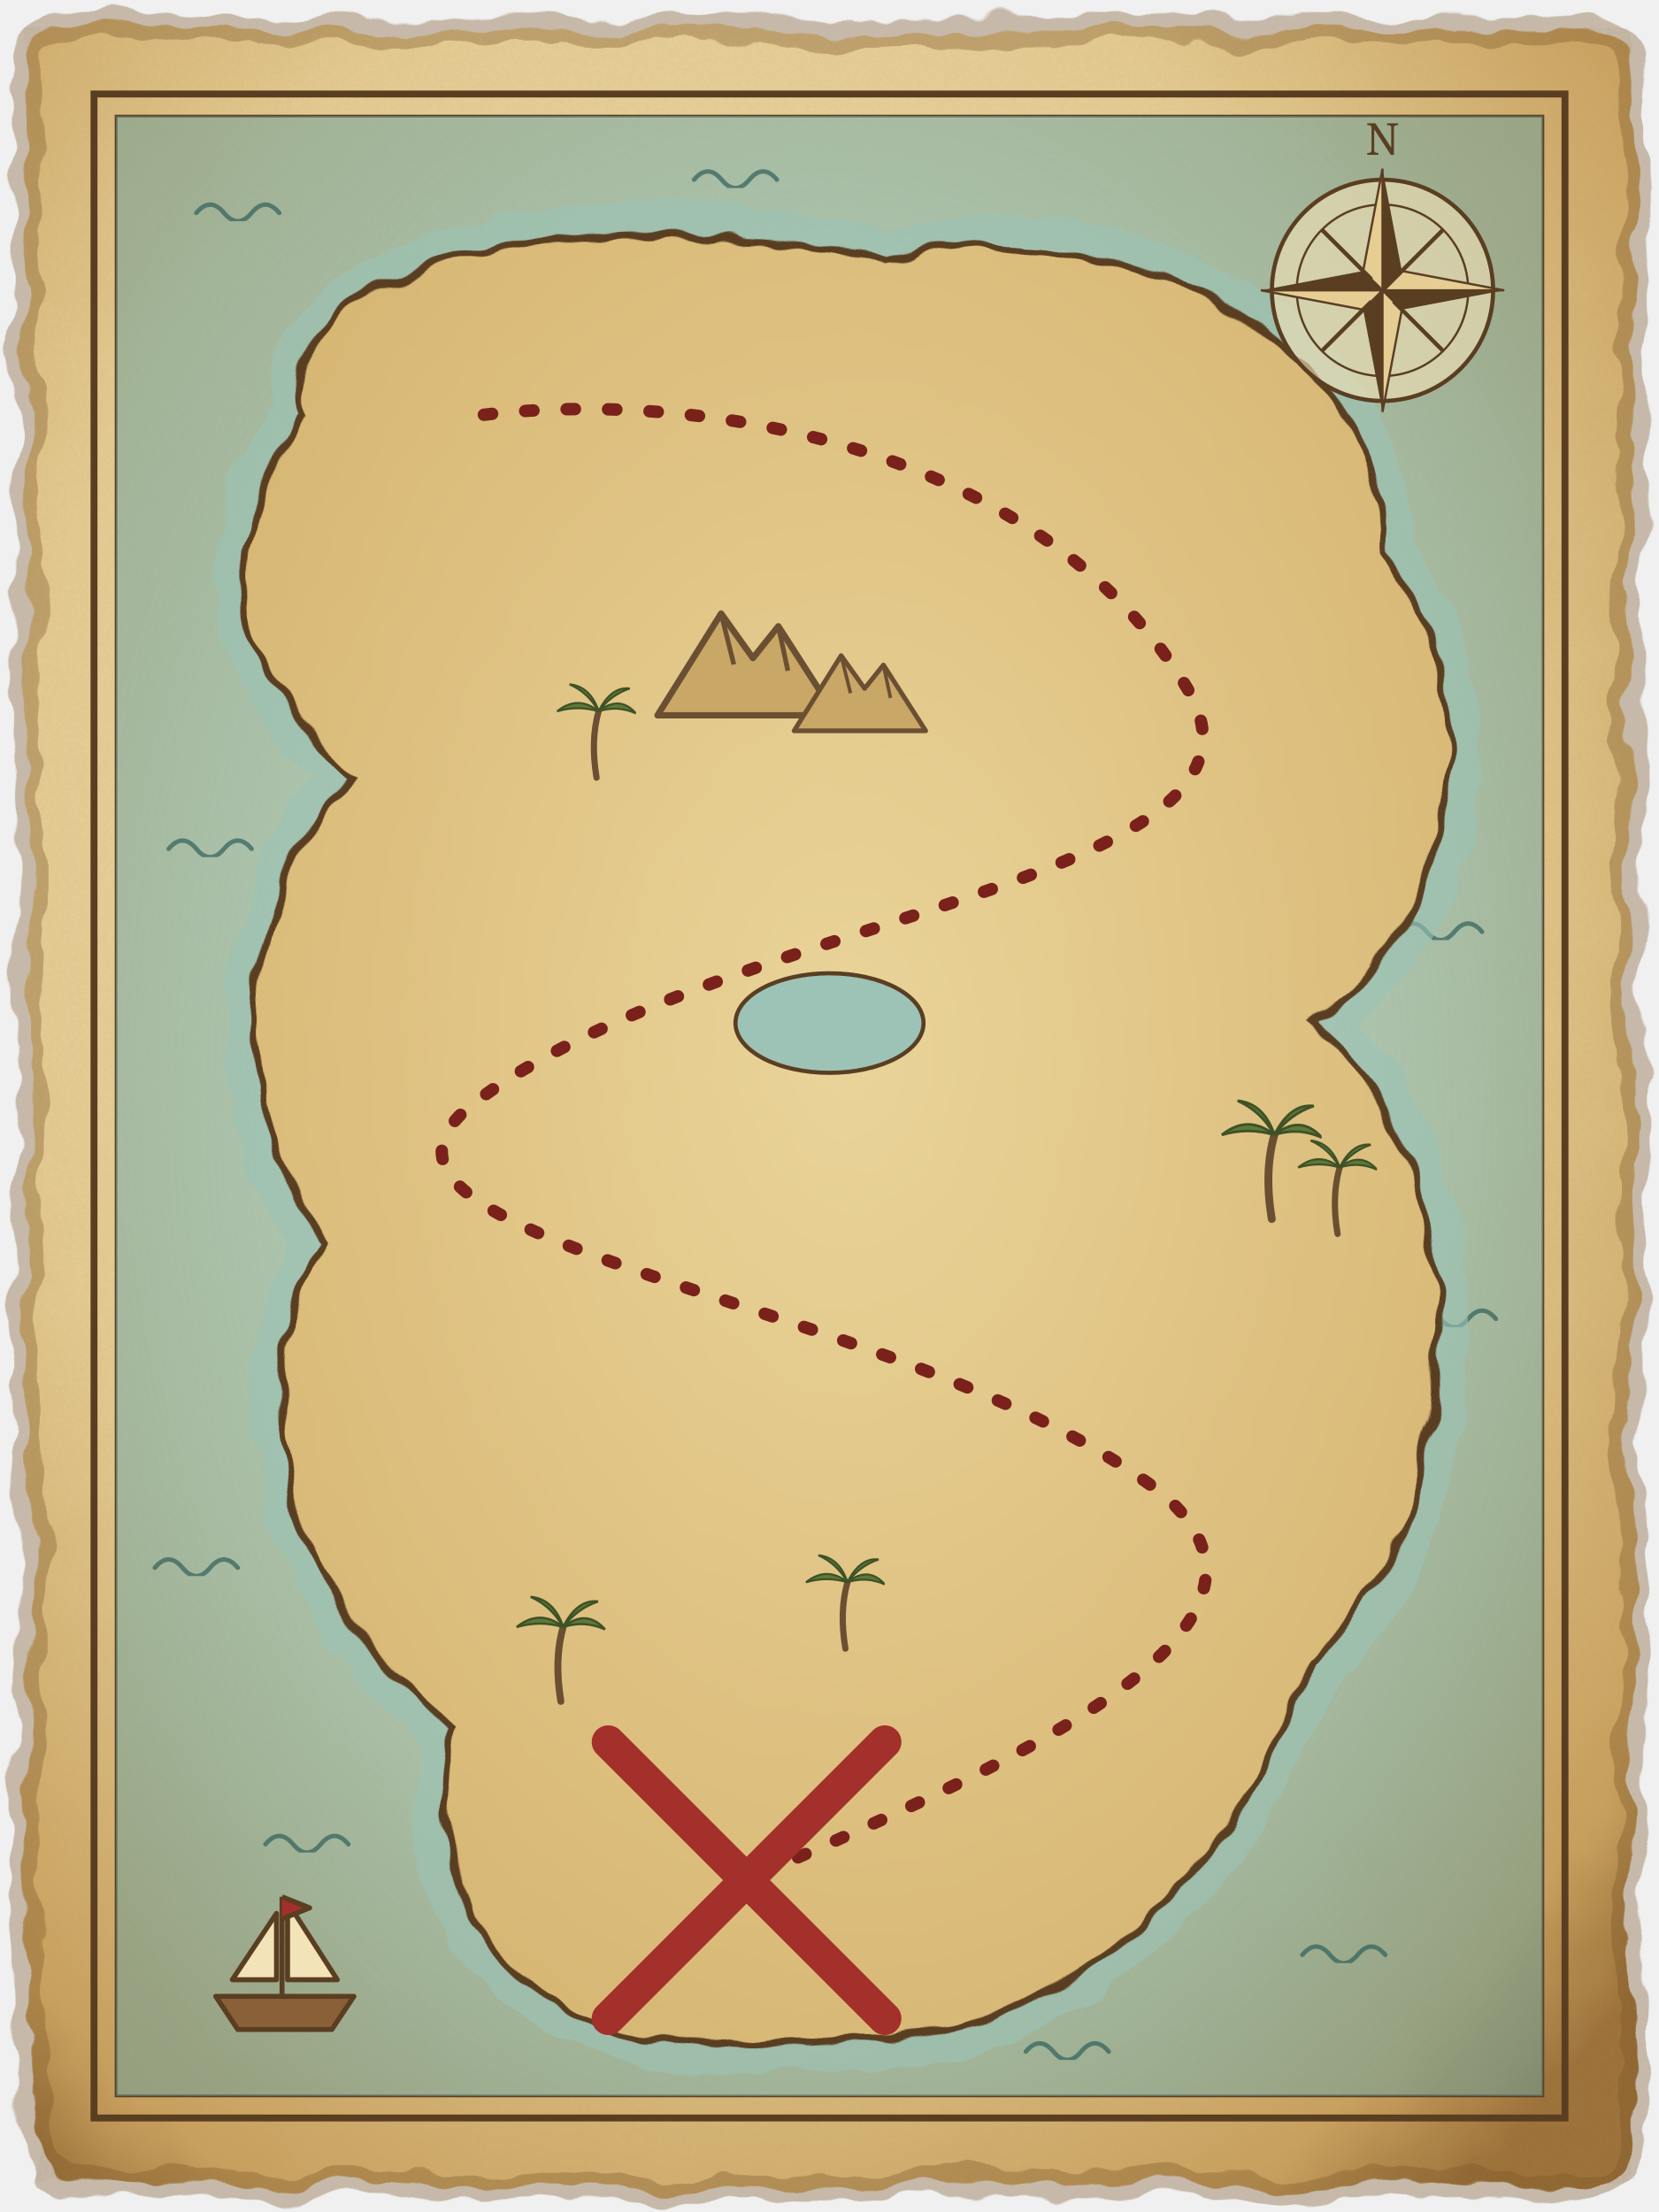
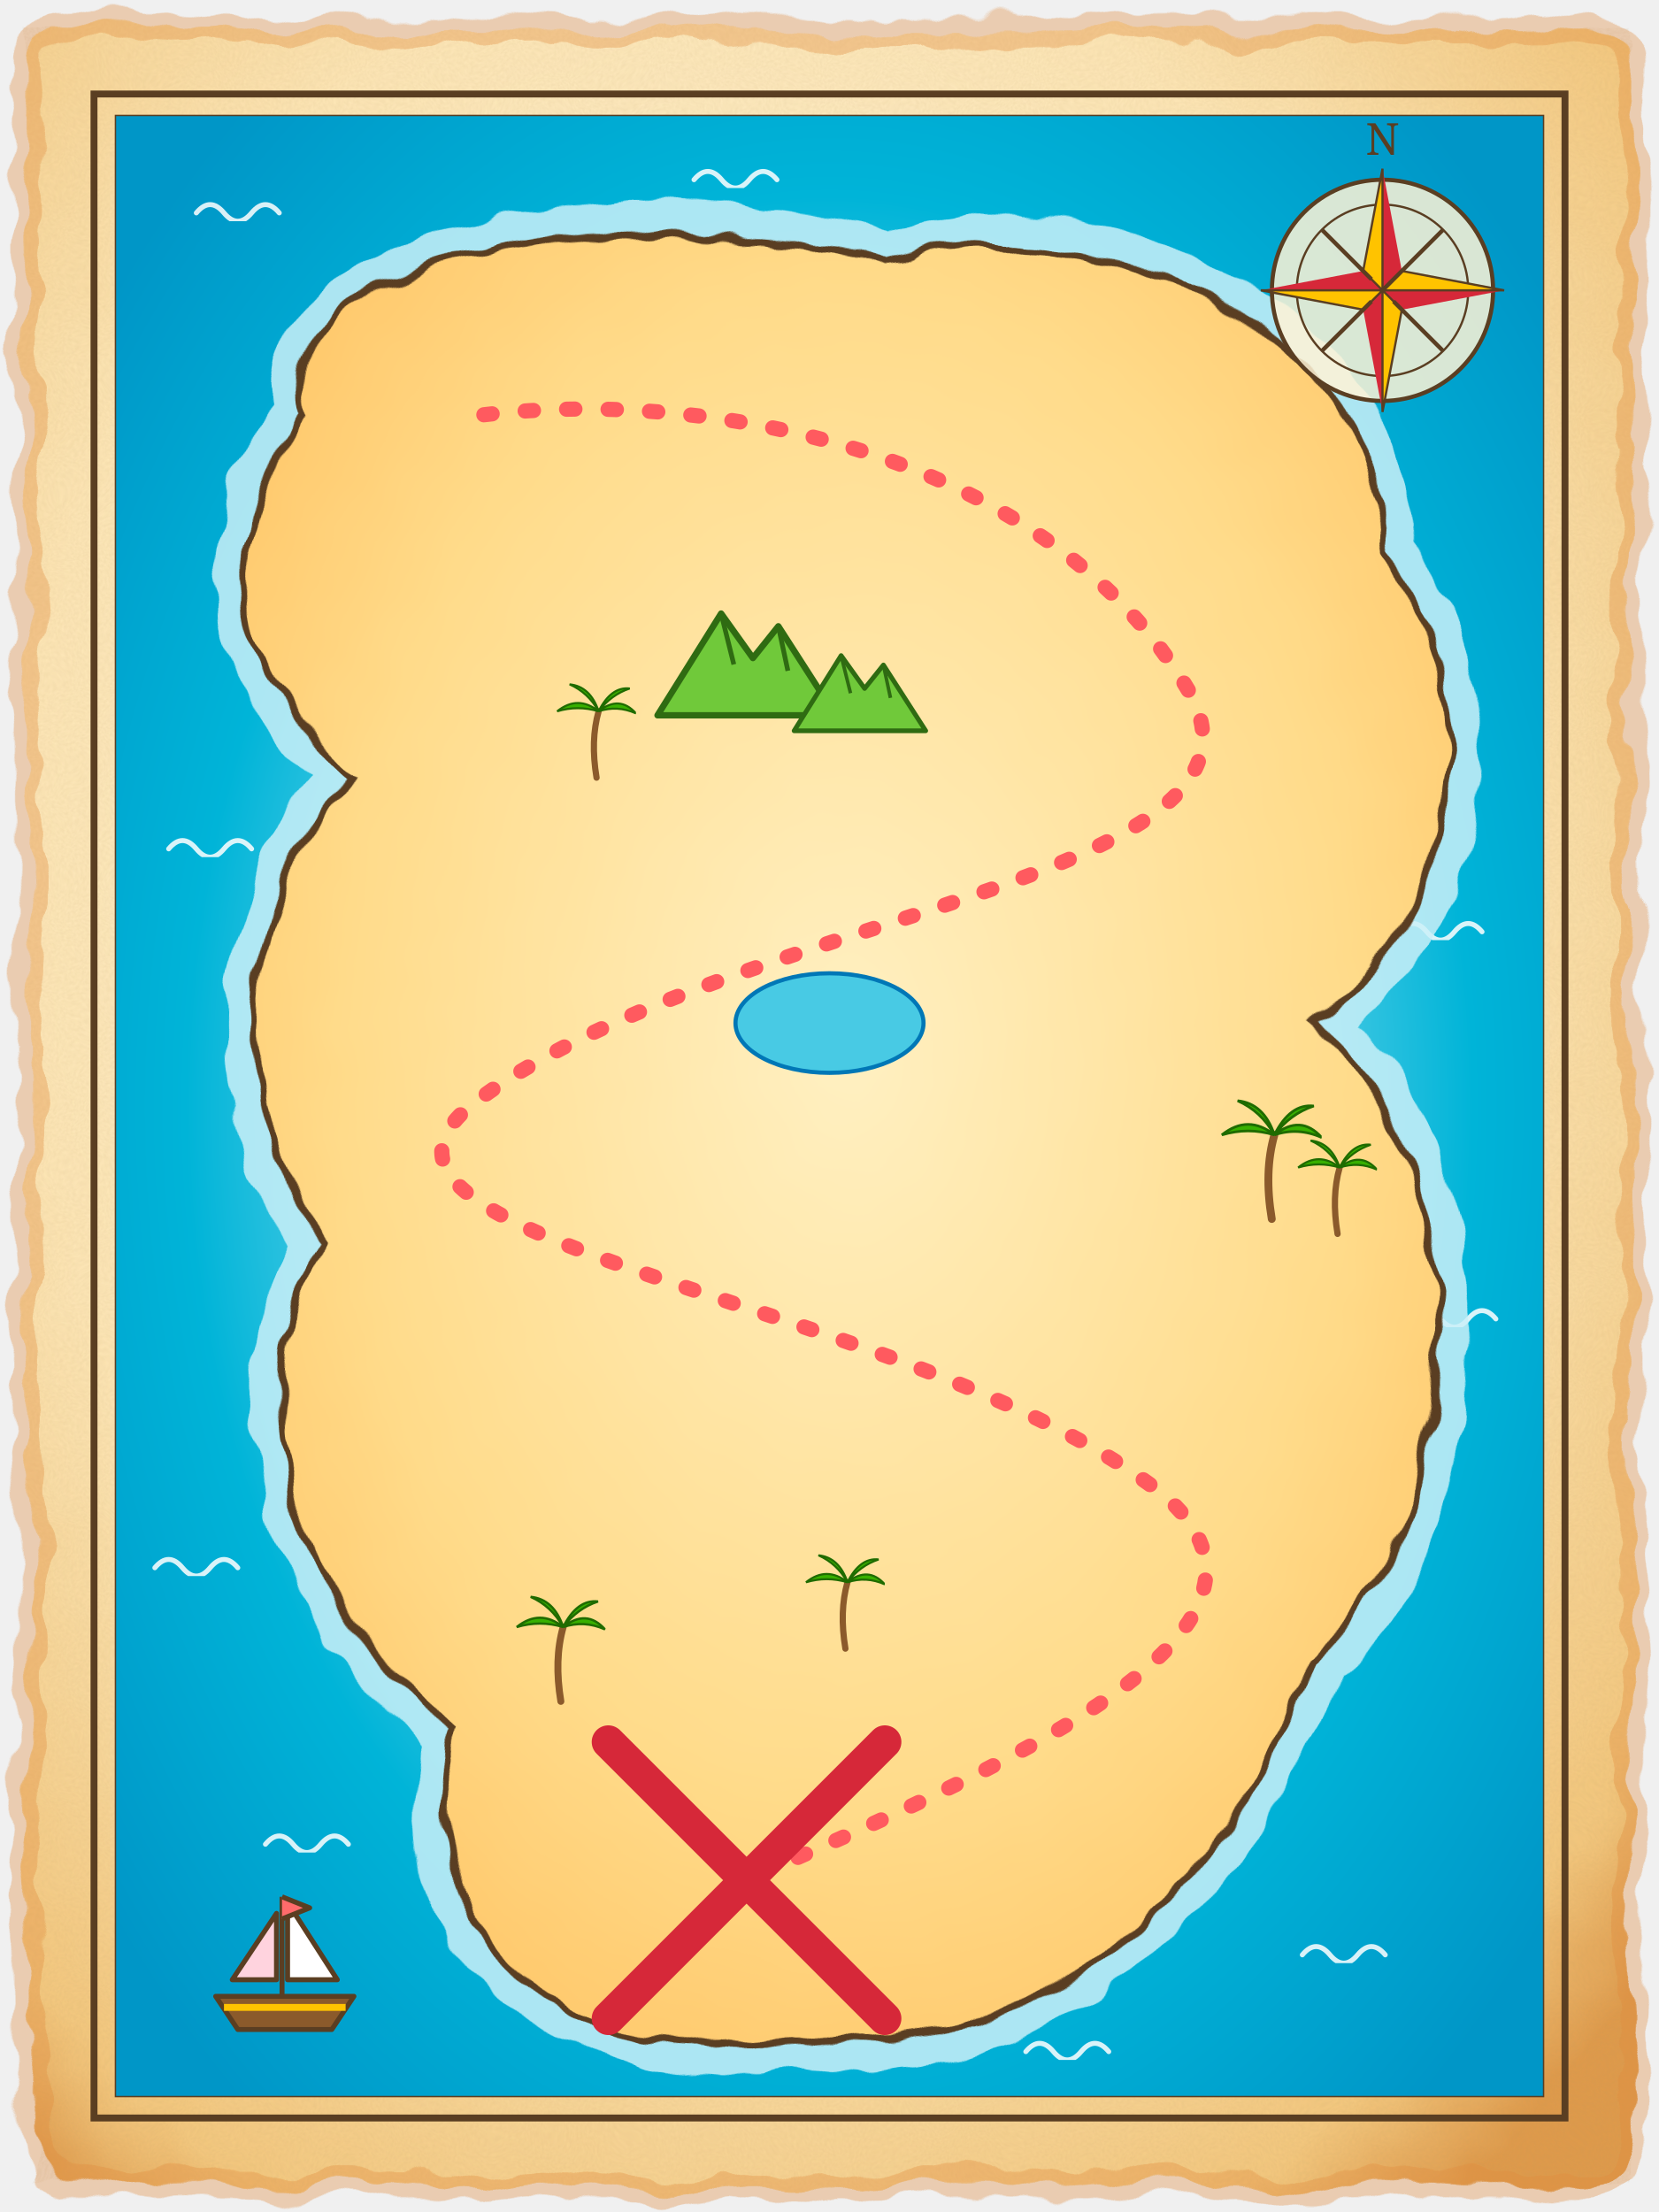
<svg xmlns="http://www.w3.org/2000/svg" viewBox="0 0 600 800" width="600" height="800" role="img" aria-label="Carte au trésor : une île sur un parchemin, traversée par un chemin en pointillés qui mène à une croix rouge">
  <defs>
    <filter id="paper-grain" x="0" y="0" width="100%" height="100%">
      <feTurbulence type="fractalNoise" baseFrequency="0.9" numOctaves="2" seed="3" result="noise" />
      <feColorMatrix in="noise" type="matrix" values="0 0 0 0 0.45  0 0 0 0 0.3  0 0 0 0 0.12  0 0 0 0.16 0" />
    </filter>
    <filter id="torn-edge" x="-5%" y="-5%" width="110%" height="110%">
      <feTurbulence type="fractalNoise" baseFrequency="0.035" numOctaves="3" seed="8" result="warp" />
      <feDisplacementMap in="SourceGraphic" in2="warp" scale="14" xChannelSelector="R" yChannelSelector="G" />
    </filter>
    <filter id="rough-coast" x="-5%" y="-5%" width="110%" height="110%">
      <feTurbulence type="fractalNoise" baseFrequency="0.05" numOctaves="2" seed="2" result="warp" />
      <feDisplacementMap in="SourceGraphic" in2="warp" scale="9" xChannelSelector="R" yChannelSelector="G" />
    </filter>
    <radialGradient id="parchment" cx="45%" cy="40%" r="75%">
-       <stop offset="0" stop-color="#f3e3b8" />
-       <stop offset="0.6" stop-color="#e6cd94" />
-       <stop offset="0.9" stop-color="#c9a15e" />
-       <stop offset="1" stop-color="#9b7038" />
+       <stop offset="0" stop-color="#fff6de" />
+       <stop offset="0.6" stop-color="#ffe8b8" />
+       <stop offset="0.9" stop-color="#f5c97f" />
+       <stop offset="1" stop-color="#e09a4a" />
    </radialGradient>
    <radialGradient id="sea" cx="50%" cy="50%" r="65%">
-       <stop offset="0.55" stop-color="#9cc3b6" stop-opacity="0.75" />
-       <stop offset="1" stop-color="#6e9f98" stop-opacity="0.55" />
+       <stop offset="0.35" stop-color="#90e0ef" />
+       <stop offset="0.7" stop-color="#00b4d8" />
+       <stop offset="1" stop-color="#0096c7" />
    </radialGradient>
    <radialGradient id="land" cx="50%" cy="45%" r="60%">
-       <stop offset="0" stop-color="#ead49a" />
-       <stop offset="1" stop-color="#d7b673" />
+       <stop offset="0" stop-color="#fff0c2" />
+       <stop offset="0.7" stop-color="#ffdb8a" />
+       <stop offset="1" stop-color="#ffc86b" />
    </radialGradient>
    <symbol id="wave" viewBox="0 0 40 10">
-       <path d="M1 7 q5 -6 10 0 t10 0 t10 0" fill="none" stroke="#2f5f5b" stroke-width="1.6" stroke-linecap="round" />
+       <path d="M1 7 q5 -6 10 0 t10 0 t10 0" fill="none" stroke="#ffffff" stroke-width="1.8" stroke-linecap="round" />
    </symbol>
    <symbol id="palm" viewBox="0 0 40 50">
-       <path d="M21 48 q-3 -18 1 -32" fill="none" stroke="#6b4f32" stroke-width="3" stroke-linecap="round" />
-       <path d="M22 16 q-10 -8 -20 0 q10 -3 20 0 z M22 16 q10 -8 18 1 q-9 -4 -18 -1 z M22 16 q-4 -12 -14 -13 q9 4 14 13 z M22 16 q6 -12 15 -11 q-9 3 -15 11 z" fill="#5e7a3a" stroke="#3e5226" stroke-width="1" />
+       <path d="M21 48 q-3 -18 1 -32" fill="none" stroke="#8b5a2b" stroke-width="3" stroke-linecap="round" />
+       <path d="M22 16 q-10 -8 -20 0 q10 -3 20 0 z M22 16 q10 -8 18 1 q-9 -4 -18 -1 z M22 16 q-4 -12 -14 -13 q9 4 14 13 z M22 16 q6 -12 15 -11 q-9 3 -15 11 z" fill="#38b000" stroke="#1f6b00" stroke-width="1" />
    </symbol>
    <symbol id="mountain" viewBox="0 0 60 40">
-       <path d="M2 38 L22 6 L32 20 L40 10 L58 38 Z" fill="#c9a766" stroke="#6b4f32" stroke-width="2" stroke-linejoin="round" />
-       <path d="M22 6 L26 22 M40 10 L43 24" fill="none" stroke="#6b4f32" stroke-width="1.5" />
+       <path d="M2 38 L22 6 L32 20 L40 10 L58 38 Z" fill="#70c93a" stroke="#2f6b12" stroke-width="2" stroke-linejoin="round" />
+       <path d="M22 6 L26 22 M40 10 L43 24" fill="none" stroke="#2f6b12" stroke-width="1.5" />
    </symbol>
  </defs>
  <g filter="url(#torn-edge)">
    <rect x="10" y="10" width="580" height="780" rx="14" fill="url(#parchment)" />
    <rect x="10" y="10" width="580" height="780" rx="14" filter="url(#paper-grain)" />
-     <rect x="10" y="10" width="580" height="780" rx="14" fill="none" stroke="#7a5426" stroke-width="10" stroke-opacity="0.35" />
+     <rect x="10" y="10" width="580" height="780" rx="14" fill="none" stroke="#e08a3c" stroke-width="10" stroke-opacity="0.35" />
  </g>
  <rect x="34" y="34" width="532" height="732" fill="none" stroke="#5a3e22" stroke-width="2.5" />
  <rect x="42" y="42" width="516" height="716" fill="none" stroke="#5a3e22" stroke-width="1" />
  <rect x="42" y="42" width="516" height="716" fill="url(#sea)" />
-   <g opacity="0.7">
+   <g opacity="0.85">
    <use href="#wave" x="70" y="70" width="40" height="10" />
    <use href="#wave" x="250" y="58" width="40" height="10" />
    <use href="#wave" x="60" y="300" width="40" height="10" />
    <use href="#wave" x="505" y="330" width="40" height="10" />
    <use href="#wave" x="510" y="470" width="40" height="10" />
    <use href="#wave" x="55" y="560" width="40" height="10" />
    <use href="#wave" x="470" y="700" width="40" height="10" />
    <use href="#wave" x="370" y="735" width="40" height="10" />
    <use href="#wave" x="95" y="660" width="40" height="10" />
  </g>
  <g filter="url(#rough-coast)">
-     <path d="M110 150 C 95 90, 230 70, 320 95 C 400 70, 505 125, 500 200 C 545 260, 525 330, 475 370 C 545 430, 525 560, 475 600 C 445 680, 385 745, 290 738 C 200 748, 145 700, 165 625 C 105 585, 85 500, 118 450 C 78 400, 88 320, 128 280 C 78 240, 80 190, 110 150 Z" fill="#d9c28c" stroke="#9cc3b6" stroke-width="22" stroke-opacity="0.6" />
+     <path d="M110 150 C 95 90, 230 70, 320 95 C 400 70, 505 125, 500 200 C 545 260, 525 330, 475 370 C 545 430, 525 560, 475 600 C 445 680, 385 745, 290 738 C 200 748, 145 700, 165 625 C 105 585, 85 500, 118 450 C 78 400, 88 320, 128 280 C 78 240, 80 190, 110 150 Z" fill="#ffe7a8" stroke="#caf0f8" stroke-width="22" stroke-opacity="0.85" />
    <path d="M110 150 C 95 90, 230 70, 320 95 C 400 70, 505 125, 500 200 C 545 260, 525 330, 475 370 C 545 430, 525 560, 475 600 C 445 680, 385 745, 290 738 C 200 748, 145 700, 165 625 C 105 585, 85 500, 118 450 C 78 400, 88 320, 128 280 C 78 240, 80 190, 110 150 Z" fill="url(#land)" stroke="#5a3e22" stroke-width="2.5" />
  </g>
  <use href="#mountain" x="235" y="215" width="70" height="46" />
  <use href="#mountain" x="285" y="232" width="52" height="34" />
  <use href="#palm" x="440" y="395" width="38" height="48" />
  <use href="#palm" x="468" y="410" width="30" height="38" />
  <use href="#palm" x="185" y="575" width="34" height="42" />
  <use href="#palm" x="290" y="560" width="30" height="38" />
  <use href="#palm" x="200" y="245" width="30" height="38" />
-   <ellipse cx="300" cy="370" rx="34" ry="18" fill="#9cc3b6" stroke="#5a3e22" stroke-width="1.5" />
-   <path d="M175 150 C 260 140, 380 165, 430 250 C 470 320, 260 330, 170 400 C 110 450, 330 470, 420 540 C 480 590, 360 640, 270 680" fill="none" stroke="#7a211c" stroke-width="4.5" stroke-linecap="round" stroke-dasharray="3 12" />
-   <g stroke="#a3302a" stroke-width="12" stroke-linecap="round">
+   <ellipse cx="300" cy="370" rx="34" ry="18" fill="#48cae4" stroke="#0077b6" stroke-width="1.5" />
+   <path d="M175 150 C 260 140, 380 165, 430 250 C 470 320, 260 330, 170 400 C 110 450, 330 470, 420 540 C 480 590, 360 640, 270 680" fill="none" stroke="#ff5a5f" stroke-width="5.5" stroke-linecap="round" stroke-dasharray="3 12" />
+   <g stroke="#d62839" stroke-width="12" stroke-linecap="round">
    <path d="M220 630 L320 730 M320 630 L220 730" />
  </g>
  <g transform="translate(500 105)">
-     <circle r="40" fill="#f3e3b8" fill-opacity="0.6" stroke="#5a3e22" stroke-width="1.5" />
+     <circle r="40" fill="#fff3d6" fill-opacity="0.85" stroke="#5a3e22" stroke-width="1.5" />
    <circle r="31" fill="none" stroke="#5a3e22" stroke-width="0.8" />
-     <path d="M0 -44 L7 -7 L0 0 Z M0 44 L-7 7 L0 0 Z M44 0 L7 7 L0 0 Z M-44 0 L-7 -7 L0 0 Z" fill="#5a3e22" />
-     <path d="M0 -44 L-7 -7 L0 0 Z M0 44 L7 7 L0 0 Z M44 0 L7 -7 L0 0 Z M-44 0 L-7 7 L0 0 Z" fill="#e6cd94" stroke="#5a3e22" stroke-width="0.8" />
+     <path d="M0 -44 L7 -7 L0 0 Z M0 44 L-7 7 L0 0 Z M44 0 L7 7 L0 0 Z M-44 0 L-7 -7 L0 0 Z" fill="#d62839" />
+     <path d="M0 -44 L-7 -7 L0 0 Z M0 44 L7 7 L0 0 Z M44 0 L7 -7 L0 0 Z M-44 0 L-7 7 L0 0 Z" fill="#ffc300" stroke="#5a3e22" stroke-width="0.8" />
    <path d="M22 -22 L4 -4 L0 0 Z M-22 22 L-4 4 Z M22 22 L4 4 Z M-22 -22 L-4 -4 Z" fill="none" stroke="#5a3e22" stroke-width="1.5" />
    <text y="-49" text-anchor="middle" font-family="Georgia, serif" font-size="16" fill="#5a3e22">N</text>
  </g>
  <g transform="translate(78 700)" stroke="#5a3e22" stroke-width="1.8" stroke-linejoin="round">
-     <path d="M0 22 L50 22 L42 34 L8 34 Z" fill="#8a6038" />
+     <path d="M0 22 L50 22 L42 34 L8 34 Z" fill="#8b5a2b" />
+     <path d="M3 26 L47 26" fill="none" stroke="#ffc300" stroke-width="2.5" />
    <path d="M24 22 L24 -14" fill="none" />
-     <path d="M26 -12 L44 16 L26 16 Z" fill="#f3e3b8" />
-     <path d="M22 -8 L6 16 L22 16 Z" fill="#f3e3b8" />
-     <path d="M24 -14 L34 -10 L24 -6" fill="#a3302a" />
+     <path d="M26 -12 L44 16 L26 16 Z" fill="#ffffff" />
+     <path d="M22 -8 L6 16 L22 16 Z" fill="#ffd3de" />
+     <path d="M24 -14 L34 -10 L24 -6" fill="#ff6b6b" />
  </g>
</svg>
